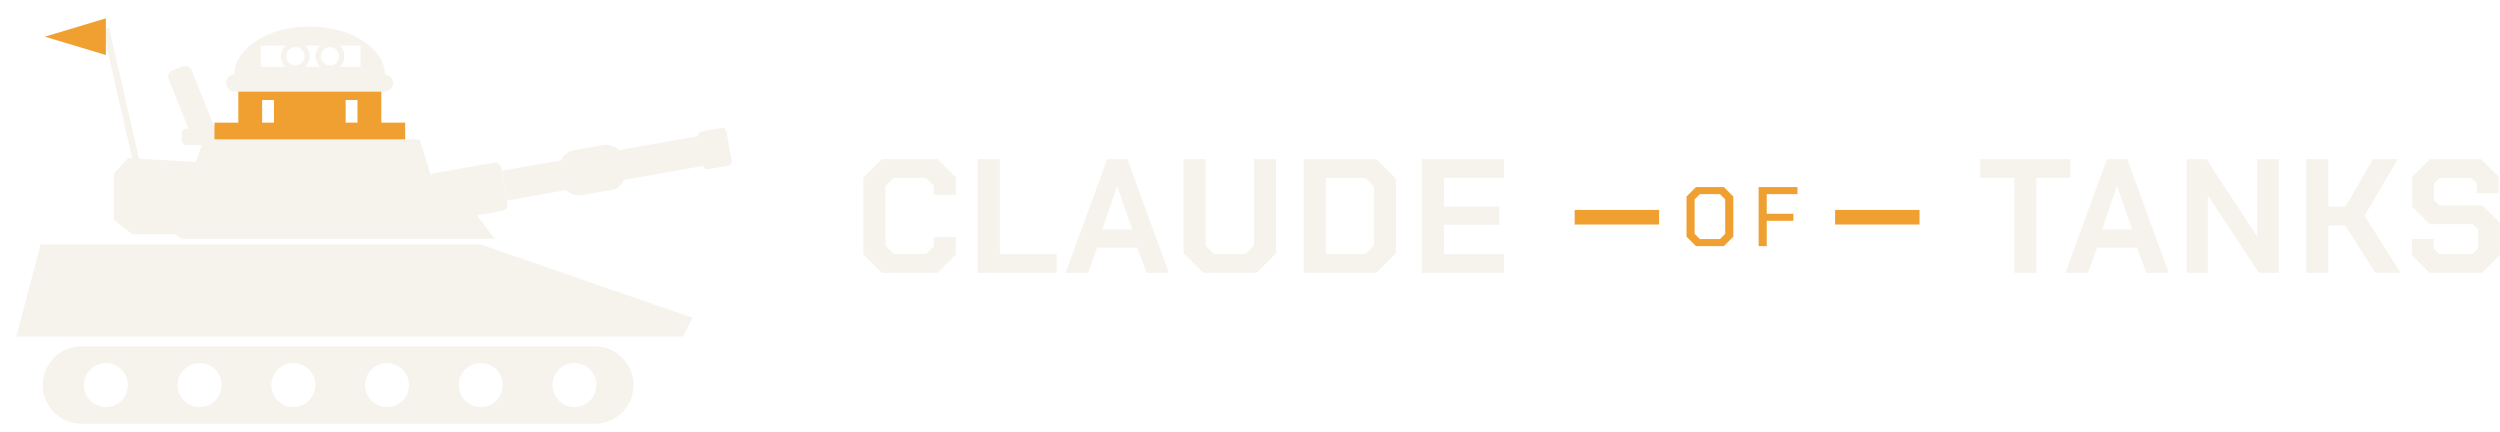
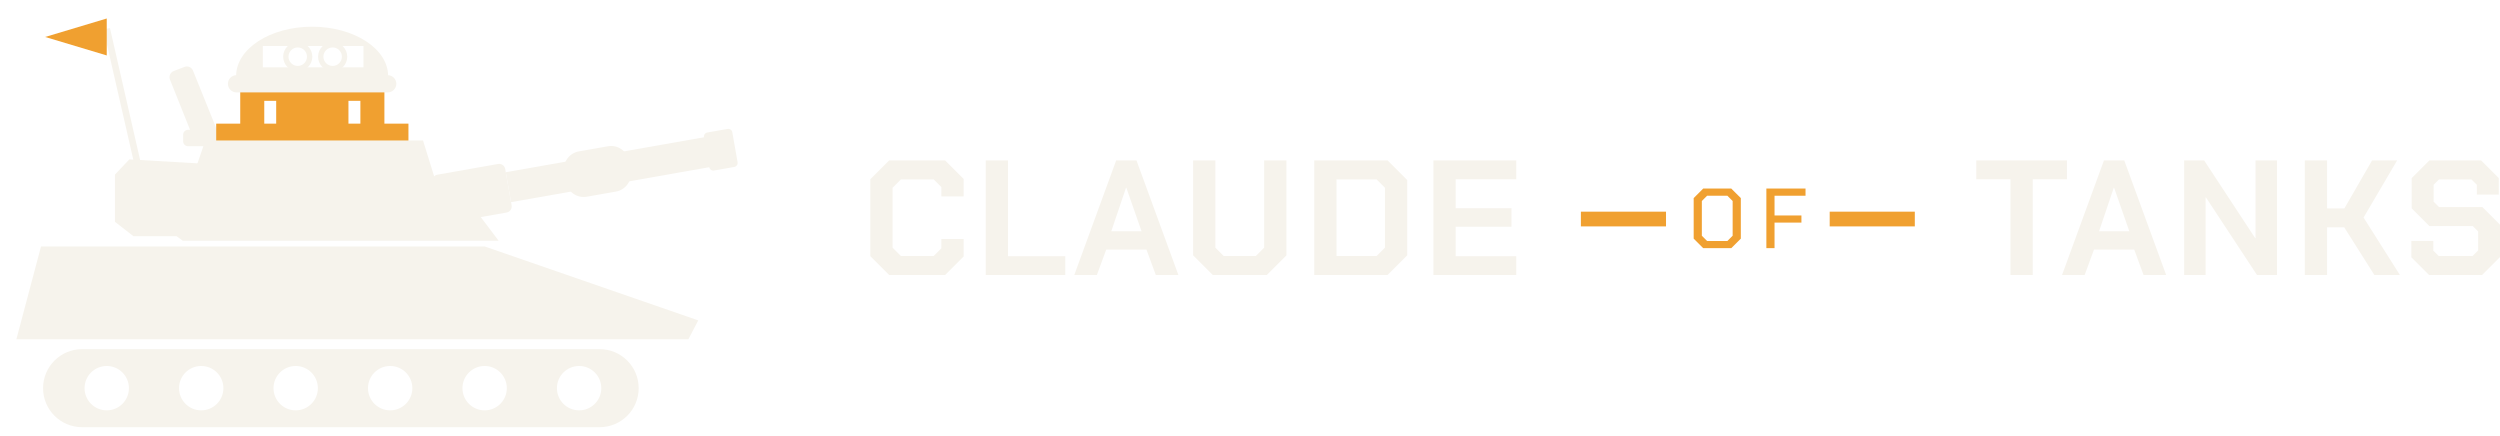
- <svg xmlns="http://www.w3.org/2000/svg" viewBox="-5262 -838 15397 2660" role="img" aria-label="Claude of Tanks">
+ <svg xmlns="http://www.w3.org/2000/svg" viewBox="-5262 -838 15273 2660" role="img" aria-label="Claude of Tanks">
  <g transform="translate(-6015.19 -1691.21) scale(25.09434)">
    <g class="mk-run" fill="#f6f3ec">
      <path fill-rule="evenodd" d="M50 119h126a9.5 9.5 0 0 1 0 19H50a9.5 9.5 0 0 1 0-19ZM61.4 128.5a5.4 5.4 0 1 0 -10.8 0a5.4 5.4 0 1 0 10.8 0ZM84.4 128.5a5.4 5.4 0 1 0 -10.8 0a5.4 5.4 0 1 0 10.8 0ZM107.4 128.5a5.4 5.4 0 1 0 -10.8 0a5.4 5.4 0 1 0 10.8 0ZM130.4 128.5a5.4 5.4 0 1 0 -10.8 0a5.4 5.4 0 1 0 10.8 0ZM153.4 128.5a5.4 5.4 0 1 0 -10.8 0a5.4 5.4 0 1 0 10.8 0ZM176.4 128.5a5.4 5.4 0 1 0 -10.8 0a5.4 5.4 0 1 0 10.8 0Z" />
    </g>
    <g class="mk-hull">
      <g class="mk-exhaust" />
      <path fill="#f6f3ec" d="M34 116.6 40 94h108l52 18-2.4 4.6Z" />
      <g class="mk-turret">
        <g fill="#f6f3ec">
          <g transform="rotate(-10 140 82)">
            <rect x="136" y="76" width="18" height="12" rx="1.5" />
            <rect x="154" y="78.3" width="52" height="7.4" />
            <rect x="168" y="76.4" width="16" height="11.2" rx="4.4" />
            <rect x="203" y="77.3" width="7" height="9.4" rx="1" />
          </g>
          <path d="M77.6 68.9 71.4 53.4a1.6 1.6 0 0 1 .9-2.1l2.6-1a1.6 1.6 0 0 1 2.1.9l6.3 15.6Z" />
          <rect x="74.6" y="65.6" width="8.4" height="4" rx="1.2" />
        </g>
        <g class="mk-antenna">
          <path d="M64 76 56 41" fill="none" stroke="#f6f3ec" stroke-width="1.6" />
          <path style="fill:#f0a030" d="M56 38.5 41 43l15 4.5Z" />
        </g>
        <g class="mk-crew">
          <g style="fill:#f0a030">
            <path fill-rule="evenodd" d="M20.998 10.949H24v3.102h-3v3.028h-1.487V20H18v-2.921h-1.487V20H15v-2.921H9V20H7.488v-2.921H6V20H4.487v-2.921H3V14.05H0V10.95h3V5h17.998v5.949zM6 10.949h1.488V8.102H6v2.847zm10.51 0H18V8.102h-1.49v2.847z" transform="translate(82.65 42.75) scale(1.95)" />
          </g>
          <g fill="#f6f3ec">
            <path fill-rule="evenodd" d="M87.5 52.5a18.5 12 0 0 1 37 0ZM94 45.2h24.5v5.2H94Z" />
            <rect x="85.5" y="52.3" width="41" height="4.2" rx="2.1" />
          </g>
          <g fill="none" stroke="#f6f3ec" stroke-width="1.3">
            <circle cx="102.5" cy="47.8" r="2.9" />
            <circle cx="111" cy="47.8" r="2.9" />
          </g>
        </g>
        <g fill="#f6f3ec">
          <path d="M151.4 92.6 140 77.5 82 74 61.5 72.8 58 76.5V88l4.5 3.5H73l1.5 1.1Z" />
          <path d="M77.5 75.5 80 68.2h53l3.1 10Z" />
        </g>
      </g>
    </g>
  </g>
-   <path fill="#f6f3ec" d="M55 727V257L170 142H512L625 255V362H489V305L442 258H242L191 309V675L242 726H442L489 679V622H625V729L512 842H170ZM760 142H896V727H1246V842H760ZM1557 142H1681L1937 842H1799L1742 687H1496L1439 842H1301ZM1712 575 1619 309H1617L1527 575ZM2027 722V142H2163V675L2214 726H2410L2461 675V142H2597V722L2477 842H2147ZM2767 142H3215L3335 262V722L3215 842H2767ZM3148 726 3199 675V309L3148 258H2903V726ZM3495 142H4001V257H3631V434H3972V547H3631V727H4001V842H3495ZM7143.7 257H6934.7V142H7488.7V257H7279.7V842H7143.7ZM7714.7 142H7838.7L8094.7 842H7956.7L7899.7 687H7653.7L7596.7 842H7458.7ZM7869.7 575 7776.7 309H7774.7L7684.7 575ZM8204.7 142H8326.7L8638.7 617H8640.7V142H8771.7V842H8649.7L8337.7 368H8335.7V842H8204.7ZM8941.7 142H9077.7V435H9183.7L9352.7 142H9505.7L9300.7 491L9522.7 842H9366.7L9182.7 551H9077.7V842H8941.7ZM9592.7 734V634H9726.7V693L9759.7 726H9966.7L10000.7 692V576L9967.7 543H9702.7L9594.7 435V250L9702.7 142H10018.7L10126.7 250V351H9992.7V291L9959.7 258H9761.7L9728.7 291V394L9761.7 427H10026.7L10134.7 535V732L10024.7 842H9700.7Z" />
-   <path fill="#f0a030" d="M5125 619.8V372.2L5183.2 314H5354.8L5413.1 372.2V619.8L5354.8 678H5183.2ZM5330.9 634.3 5363.1 602.1V389.9L5330.9 357.7H5207.1L5174.9 389.9V602.1L5207.1 634.3ZM5569.1 314H5808.3V357.7H5619V478.3H5783.3V522H5619V678H5569.1ZM4436 455h520v90h-520ZM6040 455h520v90h-520Z" />
+   <path fill="#f6f3ec" d="M55 727V257L170 142H512L625 255V362H489V305L442 258H242L191 309V675L242 726H442L489 679V622H625V729L512 842H170ZM760 142H896V727H1246V842H760ZM1557 142H1681L1937 842H1799L1742 687H1496L1439 842H1301ZM1712 575 1619 309H1617L1527 575ZM2027 722V142H2163V675L2214 726H2410L2461 675V142H2597V722L2477 842H2147ZM2767 142H3215L3335 262V722L3215 842H2767ZM3148 726 3199 675V309L3148 258H2903V726ZM3495 142H4001V257H3631V434H3972V547H3631V727H4001V842H3495ZM7020.5 257H6811.5V142H7365.5V257H7156.5V842H7020.5ZM7591.5 142H7715.5L7971.5 842H7833.5L7776.5 687H7530.5L7473.5 842H7335.5ZM7746.5 575 7653.5 309H7651.5L7561.5 575ZM8081.5 142H8203.5L8515.5 617H8517.5V142H8648.5V842H8526.5L8214.5 368H8212.5V842H8081.5ZM8818.5 142H8954.5V435H9060.5L9229.5 142H9382.5L9177.5 491L9399.5 842H9243.5L9059.5 551H8954.5V842H8818.5ZM9469.5 734V634H9603.5V693L9636.5 726H9843.5L9877.5 692V576L9844.5 543H9579.5L9471.5 435V250L9579.5 142H9895.5L10003.5 250V351H9869.5V291L9836.5 258H9638.5L9605.5 291V394L9638.5 427H9903.5L10011.5 535V732L9901.5 842H9577.5Z" />
+   <path fill="#f0a030" d="M5085 619.8V372.2L5143.2 314H5314.8L5373.1 372.2V619.8L5314.8 678H5143.2ZM5290.9 634.3 5323.1 602.1V389.9L5290.9 357.7H5167.1L5134.9 389.9V602.1L5167.1 634.3ZM5529.1 314H5768.3V357.7H5579V478.3H5743.3V522H5579V678H5529.1ZM4396 455h520v90h-520ZM5916 455h520v90h-520Z" />
</svg>
